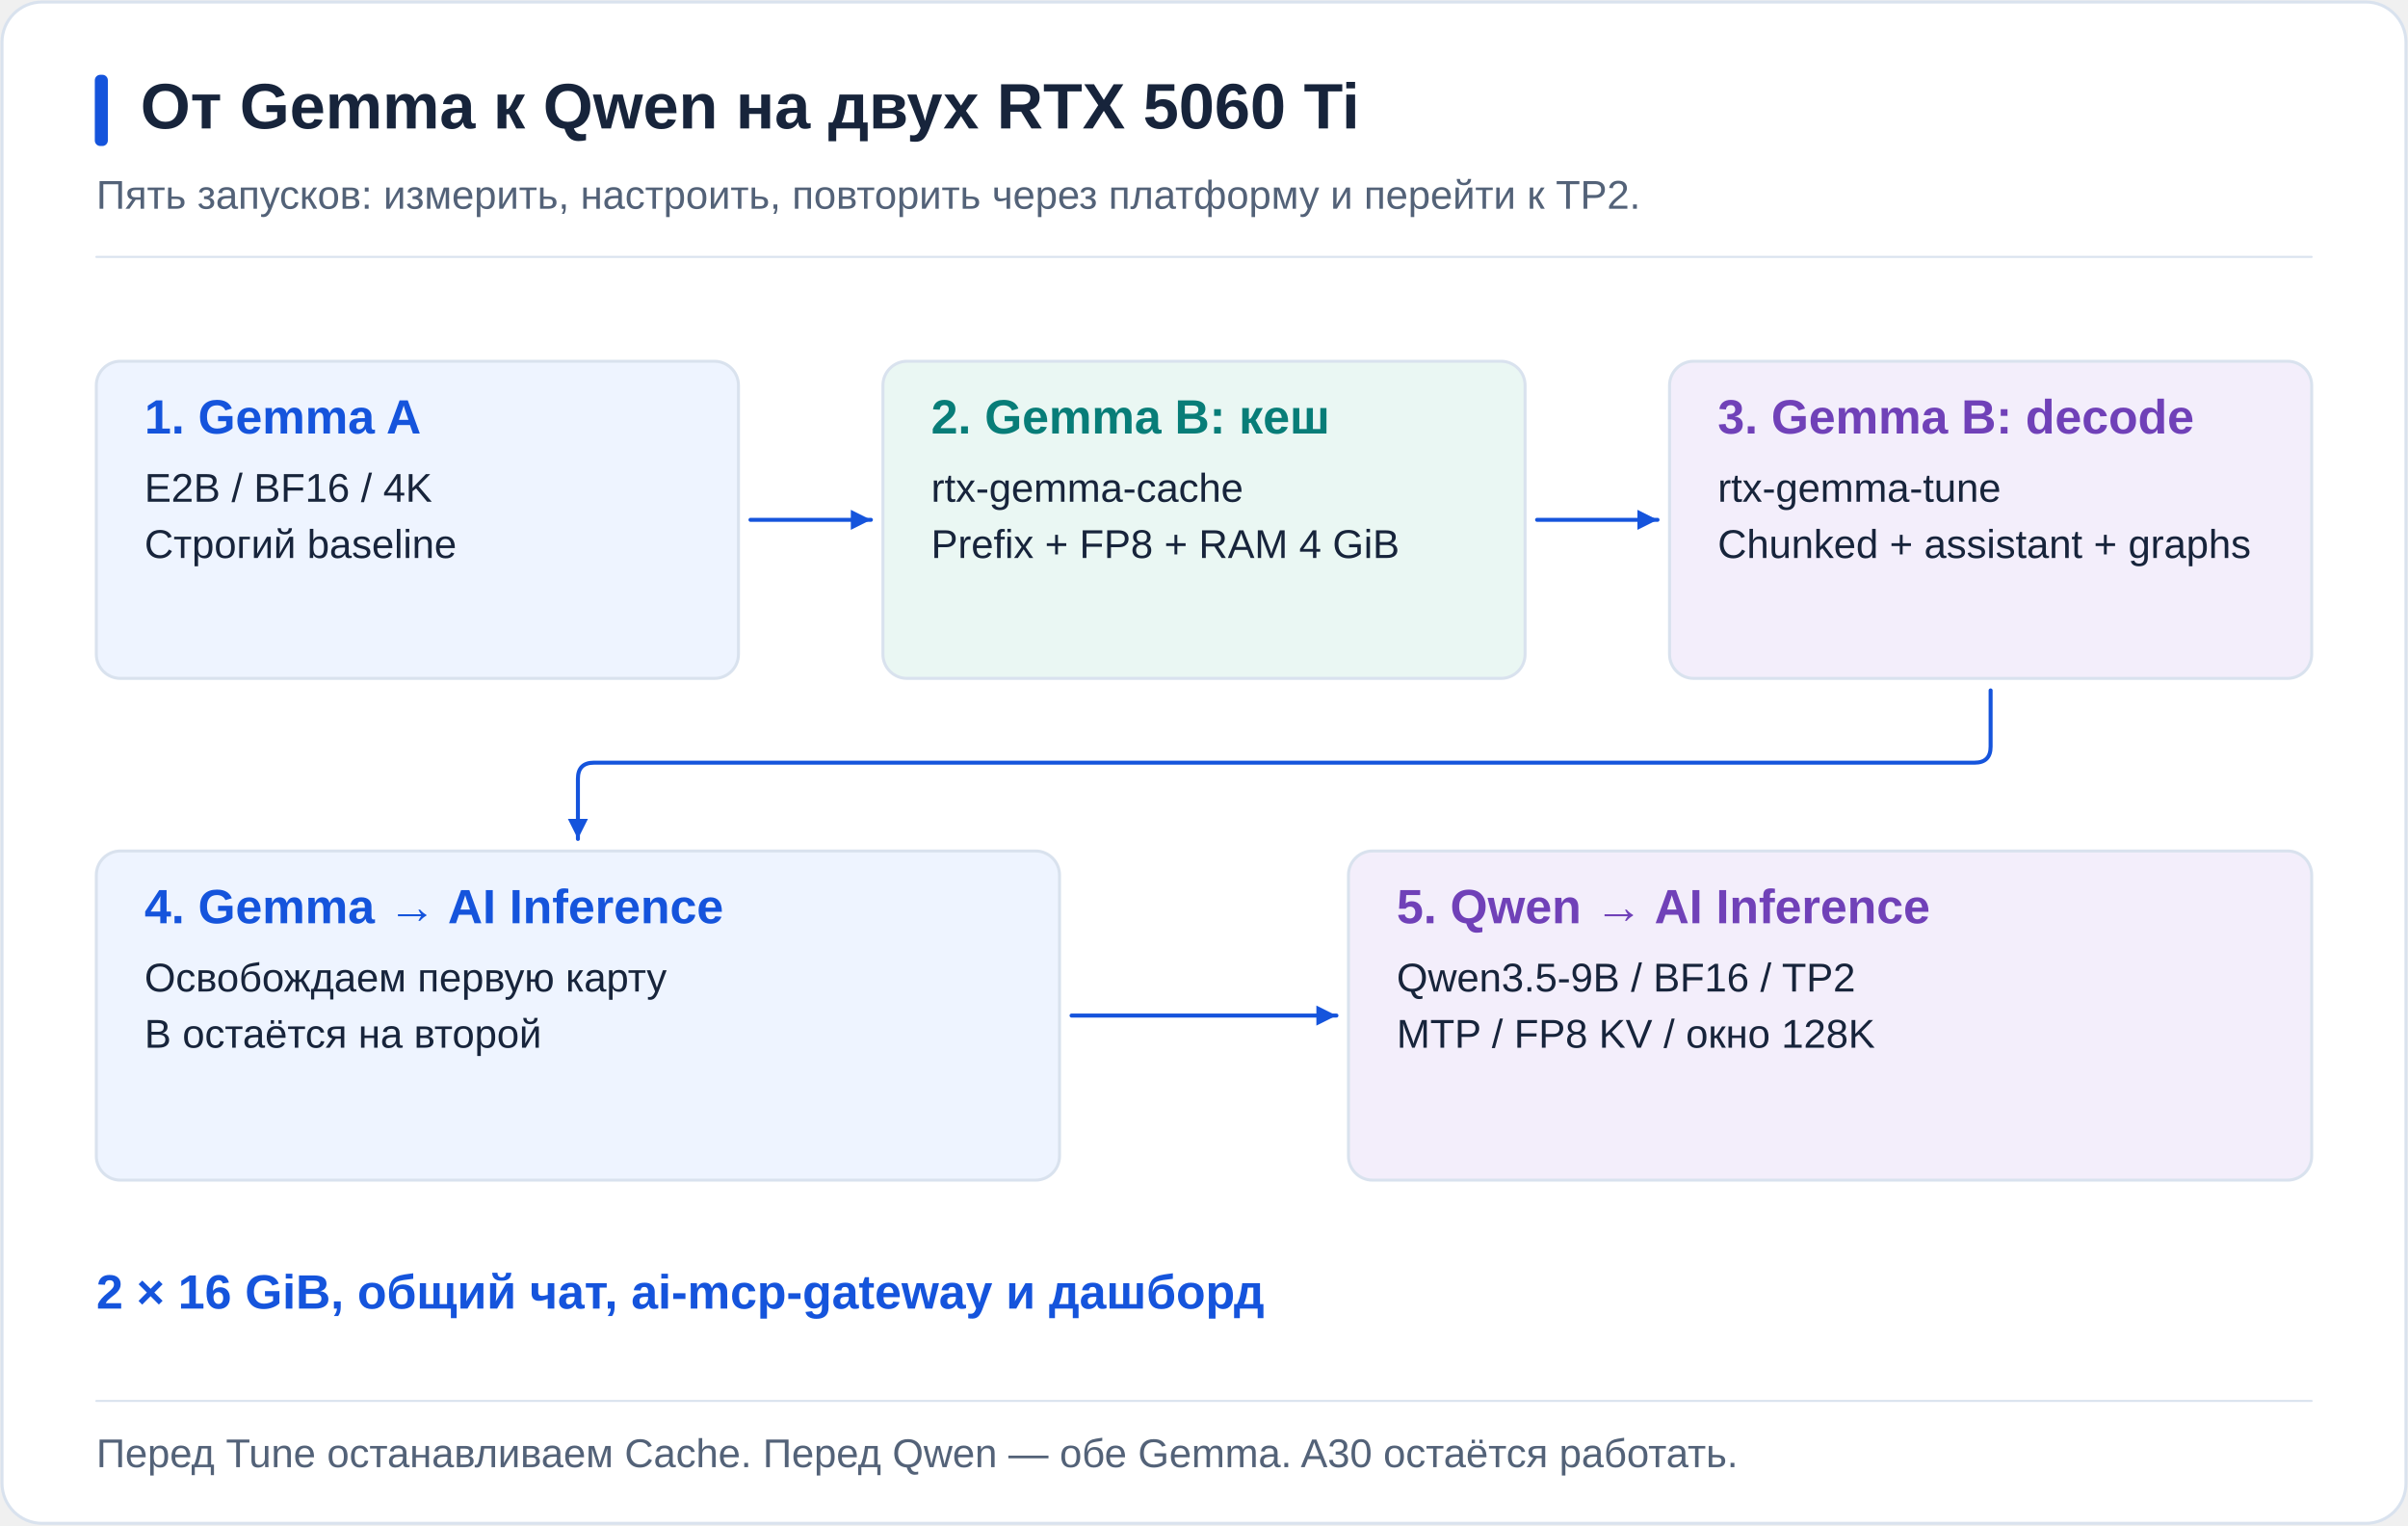
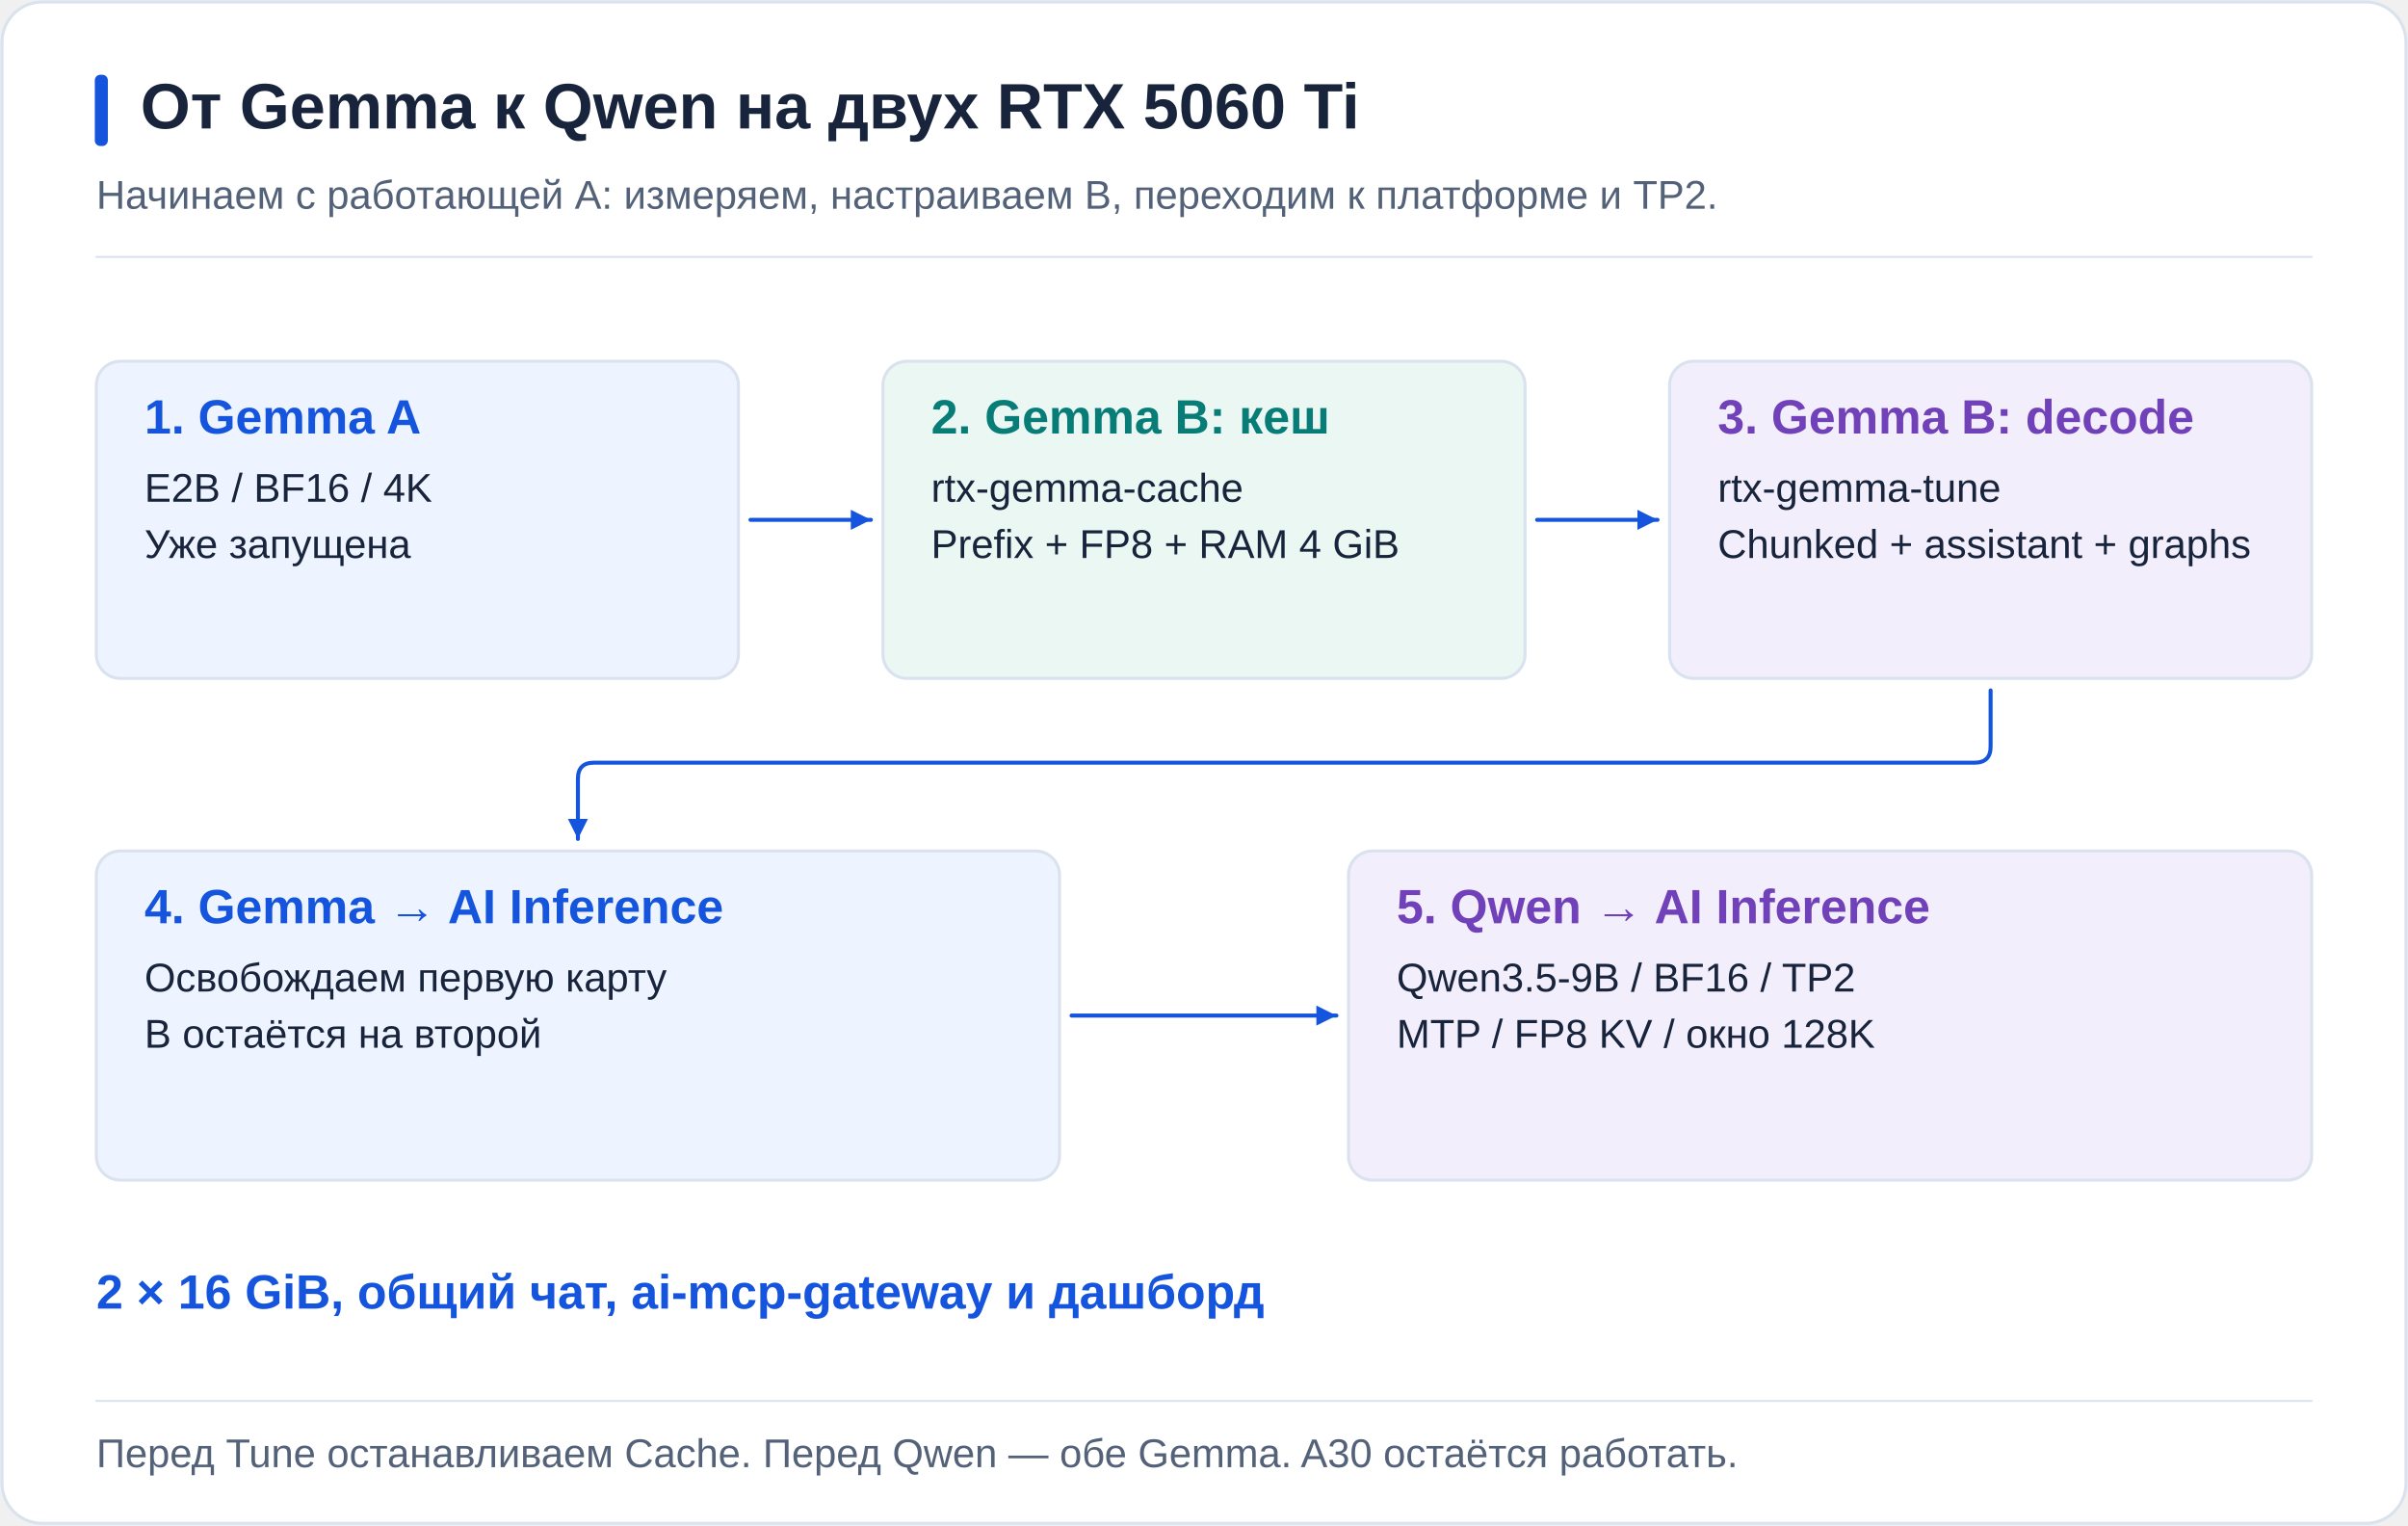
<svg xmlns="http://www.w3.org/2000/svg" width="1200" height="760" viewBox="0 0 1200 760" role="img" aria-labelledby="title desc" data-design="hardfest-v2">
  <defs>
    <marker id="arrow-1554dc" viewBox="0 0 10 10" refX="10" refY="5" markerWidth="10" markerHeight="10" markerUnits="userSpaceOnUse" orient="auto">
      <path d="M0 0 L10 5 L0 10 Z" fill="#1554dc" />
    </marker>
    <marker id="arrow-087d78" viewBox="0 0 10 10" refX="10" refY="5" markerWidth="10" markerHeight="10" markerUnits="userSpaceOnUse" orient="auto">
      <path d="M0 0 L10 5 L0 10 Z" fill="#087d78" />
    </marker>
    <marker id="arrow-7041b8" viewBox="0 0 10 10" refX="10" refY="5" markerWidth="10" markerHeight="10" markerUnits="userSpaceOnUse" orient="auto">
      <path d="M0 0 L10 5 L0 10 Z" fill="#7041b8" />
    </marker>
    <marker id="arrow-536278" viewBox="0 0 10 10" refX="10" refY="5" markerWidth="10" markerHeight="10" markerUnits="userSpaceOnUse" orient="auto">
      <path d="M0 0 L10 5 L0 10 Z" fill="#536278" />
    </marker>
  </defs>
  <style>text{font-family:Arial,Helvetica,sans-serif;font-variant-numeric:tabular-nums}</style>
  <rect x="1" y="1" width="1198" height="758" rx="20" fill="#ffffff" stroke="#d9e2ee" stroke-width="1.5" />
  <rect x="48" y="38" width="5" height="34" rx="2" fill="#1554dc" stroke="#1554dc" stroke-width="1.5" />
  <text x="70" y="64" font-size="32" fill="#17243b" text-anchor="start" font-weight="700" data-max-width="1082">
    <tspan x="70" dy="0">От Gemma к Qwen на двух RTX 5060 Ti</tspan>
  </text>
  <text x="48" y="104" font-size="20" fill="#536278" text-anchor="start" data-max-width="1104">
-     <tspan x="48" dy="0">Пять запусков: измерить, настроить, повторить через платформу и перейти к TP2.</tspan>
+     <tspan x="48" dy="0">Начинаем с работающей A: измеряем, настраиваем B, переходим к платформе и TP2.</tspan>
  </text>
  <path d="M48 128 H1152" fill="none" stroke="#d9e2ee" stroke-width="1" stroke-linejoin="round" stroke-linecap="round" />
  <rect x="48" y="180" width="320" height="158" rx="12" fill="#eef4ff" stroke="#d9e2ee" stroke-width="1.5" data-node="true" />
  <text x="72" y="216" font-size="24" fill="#1554dc" text-anchor="start" font-weight="700" data-max-width="272">
    <tspan x="72" dy="0">1. Gemma A</tspan>
  </text>
  <text x="72" y="250" font-size="20" fill="#17243b" text-anchor="start" data-max-width="272">
    <tspan x="72" dy="0">E2B / BF16 / 4K</tspan>
-     <tspan x="72" dy="28.0">Строгий baseline</tspan>
+     <tspan x="72" dy="28.0">Уже запущена</tspan>
  </text>
  <rect x="440" y="180" width="320" height="158" rx="12" fill="#eaf7f3" stroke="#d9e2ee" stroke-width="1.5" data-node="true" />
  <text x="464" y="216" font-size="24" fill="#087d78" text-anchor="start" font-weight="700" data-max-width="272">
    <tspan x="464" dy="0">2. Gemma B: кеш</tspan>
  </text>
  <text x="464" y="250" font-size="20" fill="#17243b" text-anchor="start" data-max-width="272">
    <tspan x="464" dy="0">rtx-gemma-cache</tspan>
    <tspan x="464" dy="28.0">Prefix + FP8 + RAM 4 GiB</tspan>
  </text>
  <rect x="832" y="180" width="320" height="158" rx="12" fill="#f3eefb" stroke="#d9e2ee" stroke-width="1.5" data-node="true" />
  <text x="856" y="216" font-size="24" fill="#7041b8" text-anchor="start" font-weight="700" data-max-width="272">
    <tspan x="856" dy="0">3. Gemma B: decode</tspan>
  </text>
  <text x="856" y="250" font-size="20" fill="#17243b" text-anchor="start" data-max-width="272">
    <tspan x="856" dy="0">rtx-gemma-tune</tspan>
    <tspan x="856" dy="28.0">Chunked + assistant + graphs</tspan>
  </text>
  <path d="M374 259.0 L434 259.0" fill="none" stroke="#1554dc" stroke-width="2" stroke-linejoin="round" stroke-linecap="round" marker-end="url(#arrow-1554dc)" data-connector="true" />
  <path d="M766 259.0 L826 259.0" fill="none" stroke="#1554dc" stroke-width="2" stroke-linejoin="round" stroke-linecap="round" marker-end="url(#arrow-1554dc)" data-connector="true" />
  <rect x="48" y="424" width="480" height="164" rx="12" fill="#eef4ff" stroke="#d9e2ee" stroke-width="1.5" data-node="true" />
  <text x="72" y="460" font-size="24" fill="#1554dc" text-anchor="start" font-weight="700" data-max-width="432">
    <tspan x="72" dy="0">4. Gemma → AI Inference</tspan>
  </text>
  <text x="72" y="494" font-size="20" fill="#17243b" text-anchor="start" data-max-width="432">
    <tspan x="72" dy="0">Освобождаем первую карту</tspan>
    <tspan x="72" dy="28.0">B остаётся на второй</tspan>
  </text>
  <rect x="672" y="424" width="480" height="164" rx="12" fill="#f3eefb" stroke="#d9e2ee" stroke-width="1.5" data-node="true" />
  <text x="696" y="460" font-size="24" fill="#7041b8" text-anchor="start" font-weight="700" data-max-width="432">
    <tspan x="696" dy="0">5. Qwen → AI Inference</tspan>
  </text>
  <text x="696" y="494" font-size="20" fill="#17243b" text-anchor="start" data-max-width="432">
    <tspan x="696" dy="0">Qwen3.5-9B / BF16 / TP2</tspan>
    <tspan x="696" dy="28.0">MTP / FP8 KV / окно 128K</tspan>
  </text>
  <path d="M992.0 344 L992.0 372.0 Q992 380 984.0 380.0 L296.0 380.0 Q288 380 288.0 388.0 L288.0 418" fill="none" stroke="#1554dc" stroke-width="2" stroke-linejoin="round" stroke-linecap="round" marker-end="url(#arrow-1554dc)" data-connector="true" />
  <path d="M534 506.0 L666 506.0" fill="none" stroke="#1554dc" stroke-width="2" stroke-linejoin="round" stroke-linecap="round" marker-end="url(#arrow-1554dc)" data-connector="true" />
  <text x="48" y="652" font-size="24" fill="#1554dc" text-anchor="start" font-weight="700" data-max-width="1104">
    <tspan x="48" dy="0">2 × 16 GiB, общий чат, ai-mcp-gateway и дашборд</tspan>
  </text>
  <path d="M48 698 H1152" fill="none" stroke="#d9e2ee" stroke-width="1" stroke-linejoin="round" stroke-linecap="round" />
  <text x="48" y="731" font-size="20" fill="#536278" text-anchor="start" data-max-width="1104">
    <tspan x="48" dy="0">Перед Tune останавливаем Cache. Перед Qwen — обе Gemma. A30 остаётся работать.</tspan>
  </text>
</svg>
